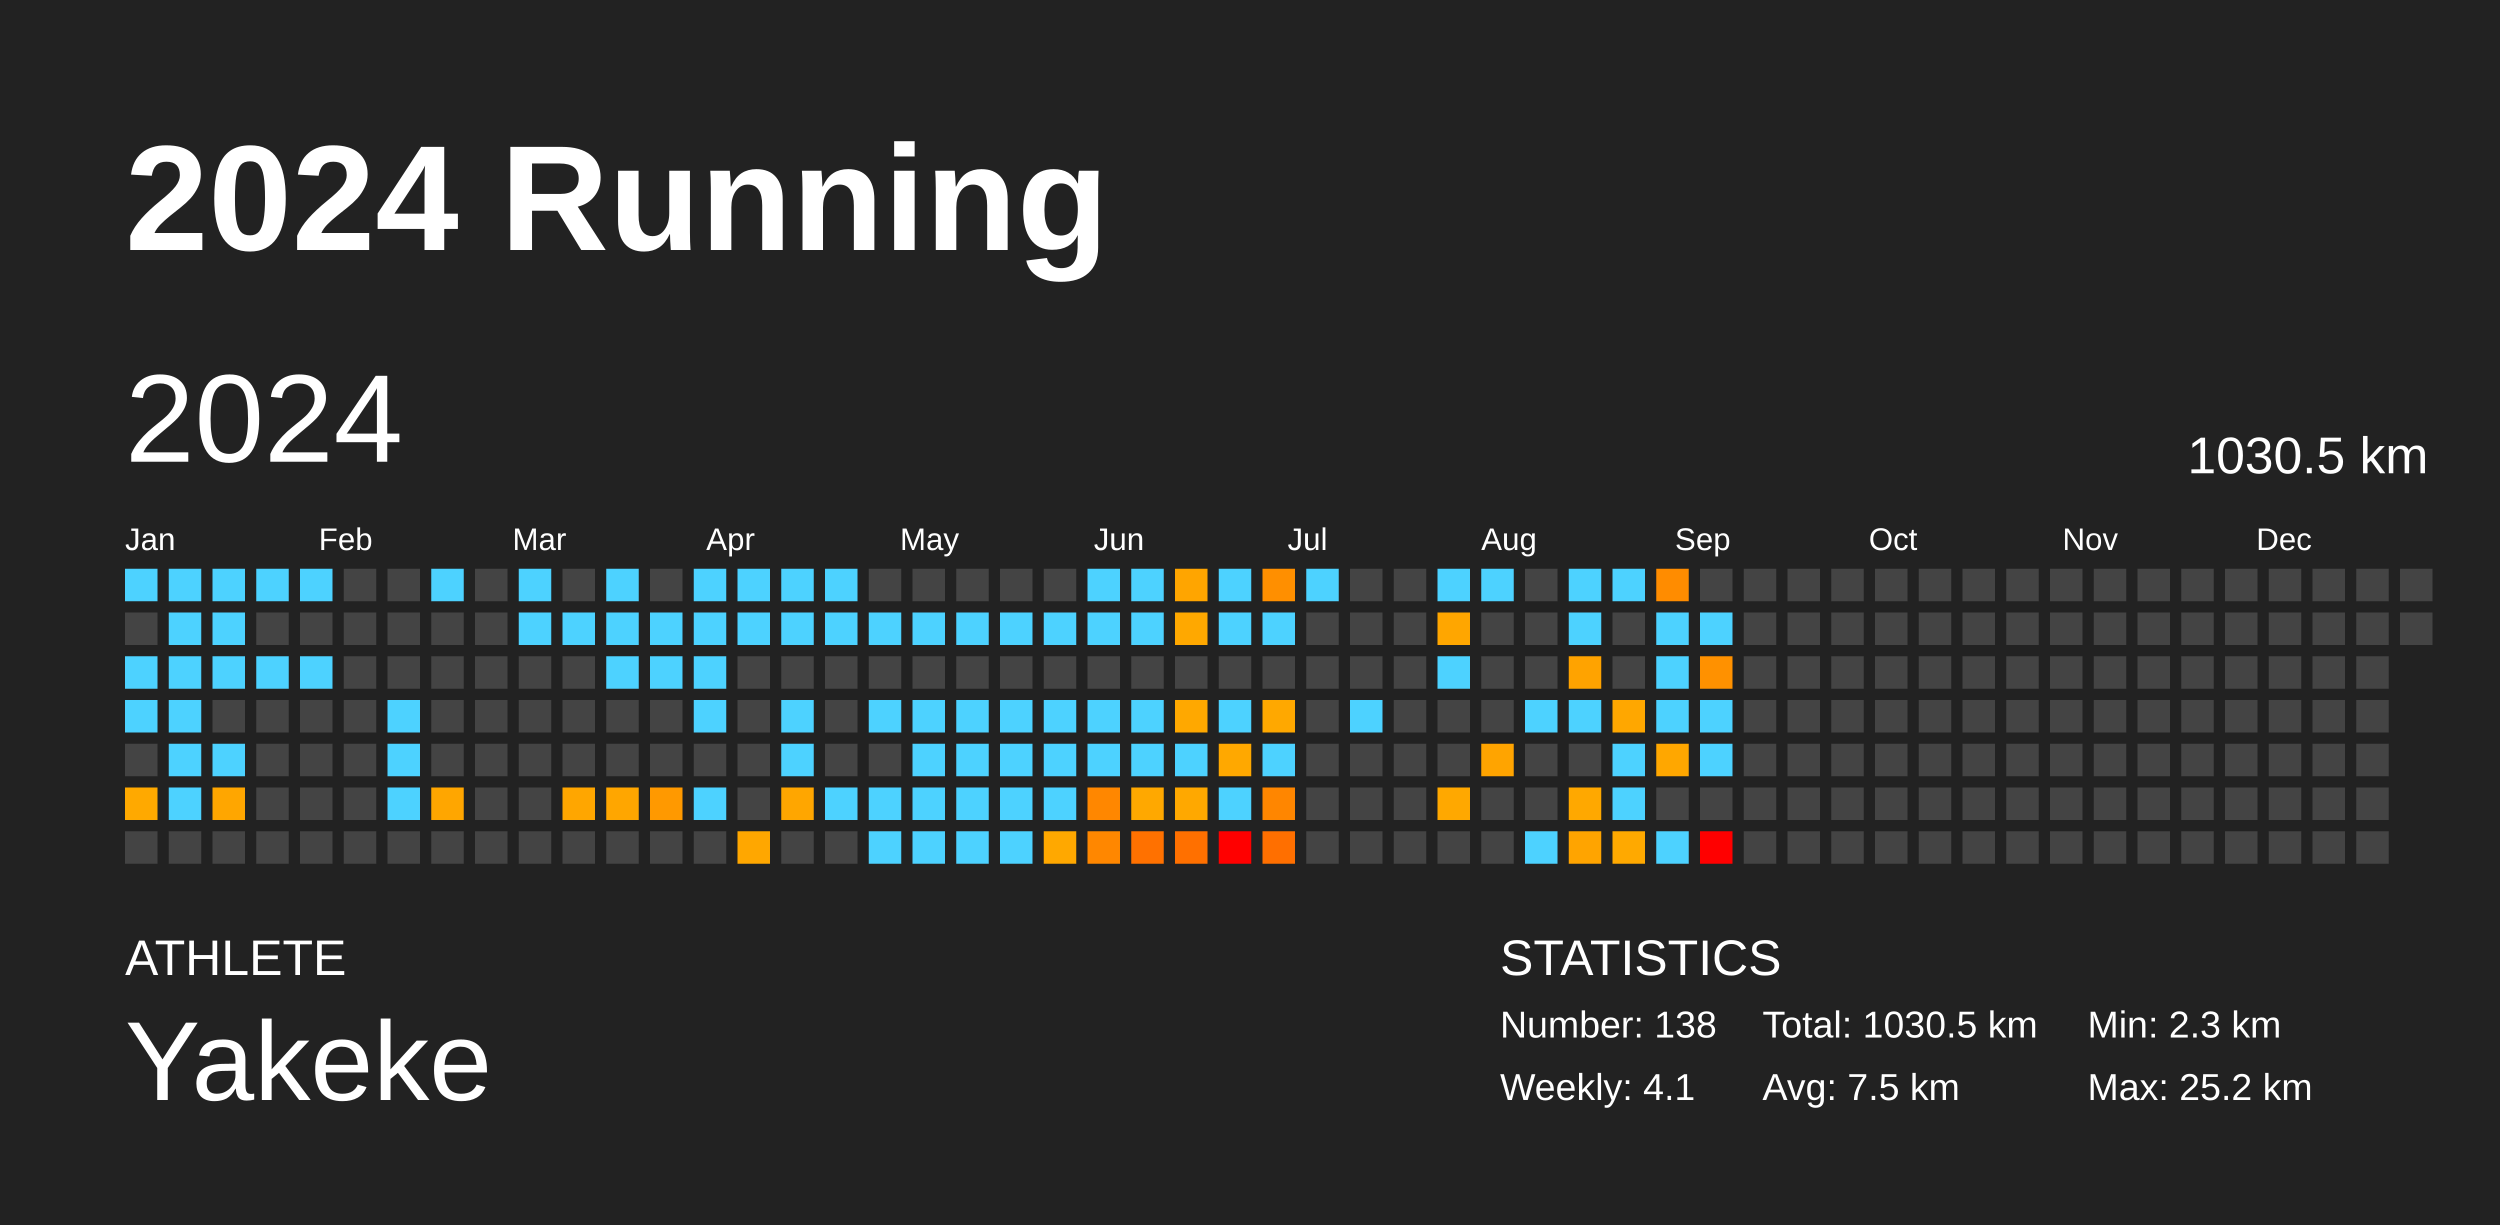
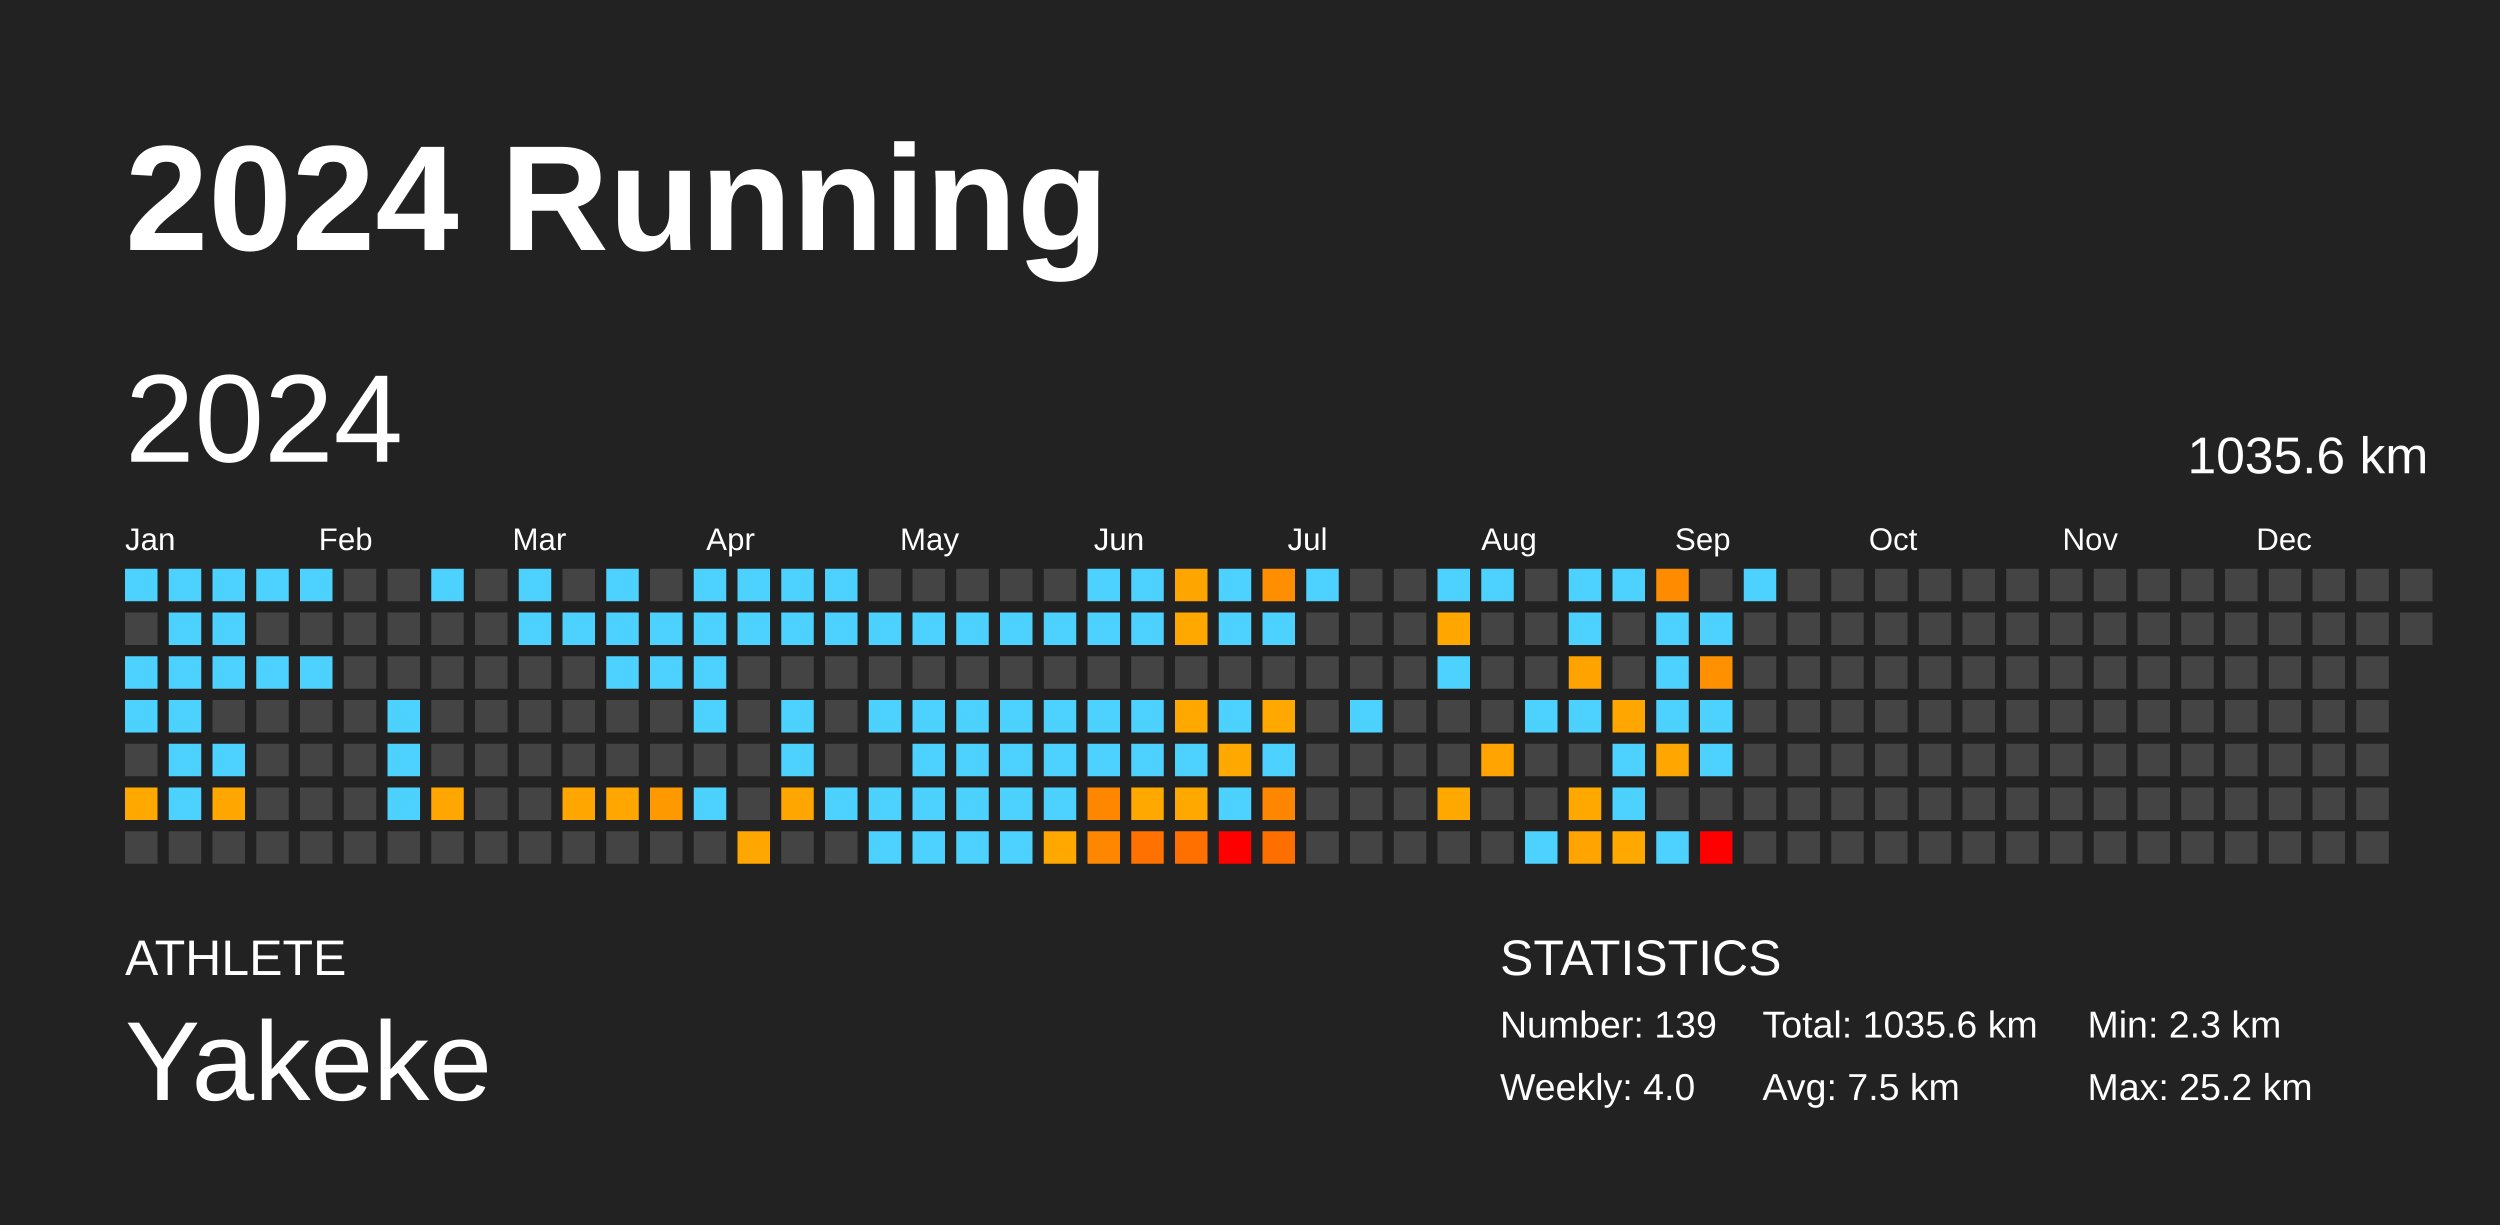
<svg xmlns="http://www.w3.org/2000/svg" baseProfile="full" height="98mm" version="1.1" viewBox="0,0,200,98" width="200mm">
  <defs />
  <rect fill="#222222" height="98" width="200" x="0" y="0" />
  <text fill="#FFFFFF" style="font-size:12px; font-family:Arial; font-weight:bold;" x="10" y="20">2024 Running</text>
  <text fill="#FFFFFF" style="font-size:4px; font-family:Arial" x="10" y="78">ATHLETE</text>
  <text fill="#FFFFFF" style="font-size:9px; font-family:Arial" x="10" y="88">Yakeke</text>
  <text fill="#FFFFFF" style="font-size:4px; font-family:Arial" x="120" y="78">STATISTICS</text>
-   <text fill="#FFFFFF" style="font-size:3px; font-family:Arial" x="120" y="83">Number: 138</text>
-   <text fill="#FFFFFF" style="font-size:3px; font-family:Arial" x="120" y="88">Weekly: 4.1</text>
-   <text fill="#FFFFFF" style="font-size:3px; font-family:Arial" x="141" y="83">Total: 1030.5 km</text>
+   <text fill="#FFFFFF" style="font-size:3px; font-family:Arial" x="120" y="83">Number: 139</text>
+   <text fill="#FFFFFF" style="font-size:3px; font-family:Arial" x="120" y="88">Weekly: 4.0</text>
+   <text fill="#FFFFFF" style="font-size:3px; font-family:Arial" x="141" y="83">Total: 1035.6 km</text>
  <text fill="#FFFFFF" style="font-size:3px; font-family:Arial" x="141" y="88">Avg: 7.5 km</text>
  <text fill="#FFFFFF" style="font-size:3px; font-family:Arial" x="167" y="83">Min: 2.3 km</text>
  <text fill="#FFFFFF" style="font-size:3px; font-family:Arial" x="167" y="88">Max: 25.2 km</text>
  <text dominant-baseline="hanging" fill="#FFFFFF" style="font-size:10.0px; font-family:Arial;" x="10" y="30">2024</text>
-   <text dominant-baseline="hanging" fill="#FFFFFF" style="font-size:4.125px; font-family:Arial;" x="175" y="35">1030.5 km</text>
+   <text dominant-baseline="hanging" fill="#FFFFFF" style="font-size:4.125px; font-family:Arial;" x="175" y="35">1035.6 km</text>
  <text fill="#FFFFFF" style="font-size:2.5px; font-family:Arial" x="10.0" y="44">Jan</text>
  <text fill="#FFFFFF" style="font-size:2.5px; font-family:Arial" x="25.5" y="44">Feb</text>
  <text fill="#FFFFFF" style="font-size:2.5px; font-family:Arial" x="41.0" y="44">Mar</text>
  <text fill="#FFFFFF" style="font-size:2.5px; font-family:Arial" x="56.5" y="44">Apr</text>
  <text fill="#FFFFFF" style="font-size:2.5px; font-family:Arial" x="72.0" y="44">May</text>
  <text fill="#FFFFFF" style="font-size:2.5px; font-family:Arial" x="87.5" y="44">Jun</text>
  <text fill="#FFFFFF" style="font-size:2.5px; font-family:Arial" x="103.0" y="44">Jul</text>
  <text fill="#FFFFFF" style="font-size:2.5px; font-family:Arial" x="118.5" y="44">Aug</text>
  <text fill="#FFFFFF" style="font-size:2.5px; font-family:Arial" x="134.0" y="44">Sep</text>
  <text fill="#FFFFFF" style="font-size:2.5px; font-family:Arial" x="149.5" y="44">Oct</text>
  <text fill="#FFFFFF" style="font-size:2.5px; font-family:Arial" x="165.0" y="44">Nov</text>
  <text fill="#FFFFFF" style="font-size:2.5px; font-family:Arial" x="180.5" y="44">Dec</text>
  <rect fill="#4dd2ff" height="2.6" width="2.6" x="10.0" y="45.5" />
  <rect fill="#444444" height="2.6" width="2.6" x="10.0" y="49.0" />
  <rect fill="#4dd2ff" height="2.6" width="2.6" x="10.0" y="52.5" />
  <rect fill="#4dd2ff" height="2.6" width="2.6" x="10.0" y="56.0" />
  <rect fill="#444444" height="2.6" width="2.6" x="10.0" y="59.5" />
  <rect fill="#ffa900" height="2.6" width="2.6" x="10.0" y="63.0" />
  <rect fill="#444444" height="2.6" width="2.6" x="10.0" y="66.5" />
  <rect fill="#4dd2ff" height="2.6" width="2.6" x="13.5" y="45.5" />
  <rect fill="#4dd2ff" height="2.6" width="2.6" x="13.5" y="49.0" />
  <rect fill="#4dd2ff" height="2.6" width="2.6" x="13.5" y="52.5" />
  <rect fill="#4dd2ff" height="2.6" width="2.6" x="13.5" y="56.0" />
  <rect fill="#4dd2ff" height="2.6" width="2.6" x="13.5" y="59.5" />
  <rect fill="#4dd2ff" height="2.6" width="2.6" x="13.5" y="63.0" />
  <rect fill="#444444" height="2.6" width="2.6" x="13.5" y="66.5" />
  <rect fill="#4dd2ff" height="2.6" width="2.6" x="17.0" y="45.5" />
  <rect fill="#4dd2ff" height="2.6" width="2.6" x="17.0" y="49.0" />
  <rect fill="#4dd2ff" height="2.6" width="2.6" x="17.0" y="52.5" />
  <rect fill="#444444" height="2.6" width="2.6" x="17.0" y="56.0" />
  <rect fill="#4dd2ff" height="2.6" width="2.6" x="17.0" y="59.5" />
  <rect fill="#ffa600" height="2.6" width="2.6" x="17.0" y="63.0" />
  <rect fill="#444444" height="2.6" width="2.6" x="17.0" y="66.5" />
  <rect fill="#4dd2ff" height="2.6" width="2.6" x="20.5" y="45.5" />
  <rect fill="#444444" height="2.6" width="2.6" x="20.5" y="49.0" />
  <rect fill="#4dd2ff" height="2.6" width="2.6" x="20.5" y="52.5" />
  <rect fill="#444444" height="2.6" width="2.6" x="20.5" y="56.0" />
  <rect fill="#444444" height="2.6" width="2.6" x="20.5" y="59.5" />
  <rect fill="#444444" height="2.6" width="2.6" x="20.5" y="63.0" />
  <rect fill="#444444" height="2.6" width="2.6" x="20.5" y="66.5" />
  <rect fill="#4dd2ff" height="2.6" width="2.6" x="24.0" y="45.5" />
  <rect fill="#444444" height="2.6" width="2.6" x="24.0" y="49.0" />
  <rect fill="#4dd2ff" height="2.6" width="2.6" x="24.0" y="52.5" />
  <rect fill="#444444" height="2.6" width="2.6" x="24.0" y="56.0" />
  <rect fill="#444444" height="2.6" width="2.6" x="24.0" y="59.5" />
  <rect fill="#444444" height="2.6" width="2.6" x="24.0" y="63.0" />
  <rect fill="#444444" height="2.6" width="2.6" x="24.0" y="66.5" />
  <rect fill="#444444" height="2.6" width="2.6" x="27.5" y="45.5" />
  <rect fill="#444444" height="2.6" width="2.6" x="27.5" y="49.0" />
  <rect fill="#444444" height="2.6" width="2.6" x="27.5" y="52.5" />
  <rect fill="#444444" height="2.6" width="2.6" x="27.5" y="56.0" />
  <rect fill="#444444" height="2.6" width="2.6" x="27.5" y="59.5" />
  <rect fill="#444444" height="2.6" width="2.6" x="27.5" y="63.0" />
  <rect fill="#444444" height="2.6" width="2.6" x="27.5" y="66.5" />
  <rect fill="#444444" height="2.6" width="2.6" x="31.0" y="45.5" />
  <rect fill="#444444" height="2.6" width="2.6" x="31.0" y="49.0" />
  <rect fill="#444444" height="2.6" width="2.6" x="31.0" y="52.5" />
  <rect fill="#4dd2ff" height="2.6" width="2.6" x="31.0" y="56.0" />
  <rect fill="#4dd2ff" height="2.6" width="2.6" x="31.0" y="59.5" />
  <rect fill="#4dd2ff" height="2.6" width="2.6" x="31.0" y="63.0" />
  <rect fill="#444444" height="2.6" width="2.6" x="31.0" y="66.5" />
  <rect fill="#4dd2ff" height="2.6" width="2.6" x="34.5" y="45.5" />
  <rect fill="#444444" height="2.6" width="2.6" x="34.5" y="49.0" />
  <rect fill="#444444" height="2.6" width="2.6" x="34.5" y="52.5" />
  <rect fill="#444444" height="2.6" width="2.6" x="34.5" y="56.0" />
  <rect fill="#444444" height="2.6" width="2.6" x="34.5" y="59.5" />
  <rect fill="#ffa600" height="2.6" width="2.6" x="34.5" y="63.0" />
  <rect fill="#444444" height="2.6" width="2.6" x="34.5" y="66.5" />
  <rect fill="#444444" height="2.6" width="2.6" x="38.0" y="45.5" />
  <rect fill="#444444" height="2.6" width="2.6" x="38.0" y="49.0" />
  <rect fill="#444444" height="2.6" width="2.6" x="38.0" y="52.5" />
  <rect fill="#444444" height="2.6" width="2.6" x="38.0" y="56.0" />
  <rect fill="#444444" height="2.6" width="2.6" x="38.0" y="59.5" />
  <rect fill="#444444" height="2.6" width="2.6" x="38.0" y="63.0" />
  <rect fill="#444444" height="2.6" width="2.6" x="38.0" y="66.5" />
  <rect fill="#4dd2ff" height="2.6" width="2.6" x="41.5" y="45.5" />
  <rect fill="#4dd2ff" height="2.6" width="2.6" x="41.5" y="49.0" />
  <rect fill="#444444" height="2.6" width="2.6" x="41.5" y="52.5" />
  <rect fill="#444444" height="2.6" width="2.6" x="41.5" y="56.0" />
  <rect fill="#444444" height="2.6" width="2.6" x="41.5" y="59.5" />
  <rect fill="#444444" height="2.6" width="2.6" x="41.5" y="63.0" />
  <rect fill="#444444" height="2.6" width="2.6" x="41.5" y="66.5" />
  <rect fill="#444444" height="2.6" width="2.6" x="45.0" y="45.5" />
  <rect fill="#4dd2ff" height="2.6" width="2.6" x="45.0" y="49.0" />
  <rect fill="#444444" height="2.6" width="2.6" x="45.0" y="52.5" />
  <rect fill="#444444" height="2.6" width="2.6" x="45.0" y="56.0" />
  <rect fill="#444444" height="2.6" width="2.6" x="45.0" y="59.5" />
  <rect fill="#ffa600" height="2.6" width="2.6" x="45.0" y="63.0" />
  <rect fill="#444444" height="2.6" width="2.6" x="45.0" y="66.5" />
  <rect fill="#4dd2ff" height="2.6" width="2.6" x="48.5" y="45.5" />
  <rect fill="#4dd2ff" height="2.6" width="2.6" x="48.5" y="49.0" />
  <rect fill="#4dd2ff" height="2.6" width="2.6" x="48.5" y="52.5" />
  <rect fill="#444444" height="2.6" width="2.6" x="48.5" y="56.0" />
  <rect fill="#444444" height="2.6" width="2.6" x="48.5" y="59.5" />
  <rect fill="#ffa600" height="2.6" width="2.6" x="48.5" y="63.0" />
  <rect fill="#444444" height="2.6" width="2.6" x="48.5" y="66.5" />
  <rect fill="#444444" height="2.6" width="2.6" x="52.0" y="45.5" />
  <rect fill="#4dd2ff" height="2.6" width="2.6" x="52.0" y="49.0" />
  <rect fill="#4dd2ff" height="2.6" width="2.6" x="52.0" y="52.5" />
  <rect fill="#444444" height="2.6" width="2.6" x="52.0" y="56.0" />
  <rect fill="#444444" height="2.6" width="2.6" x="52.0" y="59.5" />
  <rect fill="#ff9900" height="2.6" width="2.6" x="52.0" y="63.0" />
  <rect fill="#444444" height="2.6" width="2.6" x="52.0" y="66.5" />
  <rect fill="#4dd2ff" height="2.6" width="2.6" x="55.5" y="45.5" />
  <rect fill="#4dd2ff" height="2.6" width="2.6" x="55.5" y="49.0" />
  <rect fill="#4dd2ff" height="2.6" width="2.6" x="55.5" y="52.5" />
  <rect fill="#4dd2ff" height="2.6" width="2.6" x="55.5" y="56.0" />
  <rect fill="#444444" height="2.6" width="2.6" x="55.5" y="59.5" />
  <rect fill="#4dd2ff" height="2.6" width="2.6" x="55.5" y="63.0" />
  <rect fill="#444444" height="2.6" width="2.6" x="55.5" y="66.5" />
  <rect fill="#4dd2ff" height="2.6" width="2.6" x="59.0" y="45.5" />
  <rect fill="#4dd2ff" height="2.6" width="2.6" x="59.0" y="49.0" />
  <rect fill="#444444" height="2.6" width="2.6" x="59.0" y="52.5" />
  <rect fill="#444444" height="2.6" width="2.6" x="59.0" y="56.0" />
  <rect fill="#444444" height="2.6" width="2.6" x="59.0" y="59.5" />
  <rect fill="#444444" height="2.6" width="2.6" x="59.0" y="63.0" />
  <rect fill="#ffa700" height="2.6" width="2.6" x="59.0" y="66.5" />
  <rect fill="#4dd2ff" height="2.6" width="2.6" x="62.5" y="45.5" />
  <rect fill="#4dd2ff" height="2.6" width="2.6" x="62.5" y="49.0" />
  <rect fill="#444444" height="2.6" width="2.6" x="62.5" y="52.5" />
  <rect fill="#4dd2ff" height="2.6" width="2.6" x="62.5" y="56.0" />
  <rect fill="#4dd2ff" height="2.6" width="2.6" x="62.5" y="59.5" />
  <rect fill="#ffa600" height="2.6" width="2.6" x="62.5" y="63.0" />
  <rect fill="#444444" height="2.6" width="2.6" x="62.5" y="66.5" />
  <rect fill="#4dd2ff" height="2.6" width="2.6" x="66.0" y="45.5" />
  <rect fill="#4dd2ff" height="2.6" width="2.6" x="66.0" y="49.0" />
  <rect fill="#444444" height="2.6" width="2.6" x="66.0" y="52.5" />
  <rect fill="#444444" height="2.6" width="2.6" x="66.0" y="56.0" />
  <rect fill="#444444" height="2.6" width="2.6" x="66.0" y="59.5" />
  <rect fill="#4dd2ff" height="2.6" width="2.6" x="66.0" y="63.0" />
  <rect fill="#444444" height="2.6" width="2.6" x="66.0" y="66.5" />
  <rect fill="#444444" height="2.6" width="2.6" x="69.5" y="45.5" />
  <rect fill="#4dd2ff" height="2.6" width="2.6" x="69.5" y="49.0" />
  <rect fill="#444444" height="2.6" width="2.6" x="69.5" y="52.5" />
  <rect fill="#4dd2ff" height="2.6" width="2.6" x="69.5" y="56.0" />
  <rect fill="#444444" height="2.6" width="2.6" x="69.5" y="59.5" />
  <rect fill="#4dd2ff" height="2.6" width="2.6" x="69.5" y="63.0" />
  <rect fill="#4dd2ff" height="2.6" width="2.6" x="69.5" y="66.5" />
  <rect fill="#444444" height="2.6" width="2.6" x="73.0" y="45.5" />
  <rect fill="#4dd2ff" height="2.6" width="2.6" x="73.0" y="49.0" />
  <rect fill="#444444" height="2.6" width="2.6" x="73.0" y="52.5" />
  <rect fill="#4dd2ff" height="2.6" width="2.6" x="73.0" y="56.0" />
  <rect fill="#4dd2ff" height="2.6" width="2.6" x="73.0" y="59.5" />
  <rect fill="#4dd2ff" height="2.6" width="2.6" x="73.0" y="63.0" />
  <rect fill="#4dd2ff" height="2.6" width="2.6" x="73.0" y="66.5" />
  <rect fill="#444444" height="2.6" width="2.6" x="76.5" y="45.5" />
  <rect fill="#4dd2ff" height="2.6" width="2.6" x="76.5" y="49.0" />
  <rect fill="#444444" height="2.6" width="2.6" x="76.5" y="52.5" />
  <rect fill="#4dd2ff" height="2.6" width="2.6" x="76.5" y="56.0" />
  <rect fill="#4dd2ff" height="2.6" width="2.6" x="76.5" y="59.5" />
  <rect fill="#4dd2ff" height="2.6" width="2.6" x="76.5" y="63.0" />
  <rect fill="#4dd2ff" height="2.6" width="2.6" x="76.5" y="66.5" />
  <rect fill="#444444" height="2.6" width="2.6" x="80.0" y="45.5" />
  <rect fill="#4dd2ff" height="2.6" width="2.6" x="80.0" y="49.0" />
  <rect fill="#444444" height="2.6" width="2.6" x="80.0" y="52.5" />
  <rect fill="#4dd2ff" height="2.6" width="2.6" x="80.0" y="56.0" />
  <rect fill="#4dd2ff" height="2.6" width="2.6" x="80.0" y="59.5" />
  <rect fill="#4dd2ff" height="2.6" width="2.6" x="80.0" y="63.0" />
  <rect fill="#4dd2ff" height="2.6" width="2.6" x="80.0" y="66.5" />
  <rect fill="#444444" height="2.6" width="2.6" x="83.5" y="45.5" />
  <rect fill="#4dd2ff" height="2.6" width="2.6" x="83.5" y="49.0" />
  <rect fill="#444444" height="2.6" width="2.6" x="83.5" y="52.5" />
  <rect fill="#4dd2ff" height="2.6" width="2.6" x="83.5" y="56.0" />
  <rect fill="#4dd2ff" height="2.6" width="2.6" x="83.5" y="59.5" />
  <rect fill="#4dd2ff" height="2.6" width="2.6" x="83.5" y="63.0" />
  <rect fill="#ffa800" height="2.6" width="2.6" x="83.5" y="66.5" />
  <rect fill="#4dd2ff" height="2.6" width="2.6" x="87.0" y="45.5" />
  <rect fill="#4dd2ff" height="2.6" width="2.6" x="87.0" y="49.0" />
  <rect fill="#444444" height="2.6" width="2.6" x="87.0" y="52.5" />
  <rect fill="#4dd2ff" height="2.6" width="2.6" x="87.0" y="56.0" />
  <rect fill="#4dd2ff" height="2.6" width="2.6" x="87.0" y="59.5" />
  <rect fill="#ff8700" height="2.6" width="2.6" x="87.0" y="63.0" />
  <rect fill="#ff8700" height="2.6" width="2.6" x="87.0" y="66.5" />
  <rect fill="#4dd2ff" height="2.6" width="2.6" x="90.5" y="45.5" />
  <rect fill="#4dd2ff" height="2.6" width="2.6" x="90.5" y="49.0" />
  <rect fill="#444444" height="2.6" width="2.6" x="90.5" y="52.5" />
  <rect fill="#4dd2ff" height="2.6" width="2.6" x="90.5" y="56.0" />
  <rect fill="#4dd2ff" height="2.6" width="2.6" x="90.5" y="59.5" />
  <rect fill="#ffa800" height="2.6" width="2.6" x="90.5" y="63.0" />
  <rect fill="#ff7100" height="2.6" width="2.6" x="90.5" y="66.5" />
  <rect fill="#ffa500" height="2.6" width="2.6" x="94.0" y="45.5" />
  <rect fill="#ffa800" height="2.6" width="2.6" x="94.0" y="49.0" />
  <rect fill="#444444" height="2.6" width="2.6" x="94.0" y="52.5" />
  <rect fill="#ffa800" height="2.6" width="2.6" x="94.0" y="56.0" />
  <rect fill="#4dd2ff" height="2.6" width="2.6" x="94.0" y="59.5" />
  <rect fill="#ffa800" height="2.6" width="2.6" x="94.0" y="63.0" />
  <rect fill="#ff7000" height="2.6" width="2.6" x="94.0" y="66.5" />
  <rect fill="#4dd2ff" height="2.6" width="2.6" x="97.5" y="45.5" />
  <rect fill="#4dd2ff" height="2.6" width="2.6" x="97.5" y="49.0" />
  <rect fill="#444444" height="2.6" width="2.6" x="97.5" y="52.5" />
  <rect fill="#4dd2ff" height="2.6" width="2.6" x="97.5" y="56.0" />
  <rect fill="#ffa800" height="2.6" width="2.6" x="97.5" y="59.5" />
  <rect fill="#4dd2ff" height="2.6" width="2.6" x="97.5" y="63.0" />
  <rect fill="red" height="2.6" width="2.6" x="97.5" y="66.5" />
  <rect fill="#ff8f00" height="2.6" width="2.6" x="101.0" y="45.5" />
  <rect fill="#4dd2ff" height="2.6" width="2.6" x="101.0" y="49.0" />
  <rect fill="#444444" height="2.6" width="2.6" x="101.0" y="52.5" />
  <rect fill="#ffa800" height="2.6" width="2.6" x="101.0" y="56.0" />
  <rect fill="#4dd2ff" height="2.6" width="2.6" x="101.0" y="59.5" />
  <rect fill="#ff8600" height="2.6" width="2.6" x="101.0" y="63.0" />
  <rect fill="#ff6f00" height="2.6" width="2.6" x="101.0" y="66.5" />
  <rect fill="#4dd2ff" height="2.6" width="2.6" x="104.5" y="45.5" />
  <rect fill="#444444" height="2.6" width="2.6" x="104.5" y="49.0" />
  <rect fill="#444444" height="2.6" width="2.6" x="104.5" y="52.5" />
  <rect fill="#444444" height="2.6" width="2.6" x="104.5" y="56.0" />
  <rect fill="#444444" height="2.6" width="2.6" x="104.5" y="59.5" />
  <rect fill="#444444" height="2.6" width="2.6" x="104.5" y="63.0" />
  <rect fill="#444444" height="2.6" width="2.6" x="104.5" y="66.5" />
  <rect fill="#444444" height="2.6" width="2.6" x="108.0" y="45.5" />
  <rect fill="#444444" height="2.6" width="2.6" x="108.0" y="49.0" />
  <rect fill="#444444" height="2.6" width="2.6" x="108.0" y="52.5" />
  <rect fill="#4dd2ff" height="2.6" width="2.6" x="108.0" y="56.0" />
  <rect fill="#444444" height="2.6" width="2.6" x="108.0" y="59.5" />
  <rect fill="#444444" height="2.6" width="2.6" x="108.0" y="63.0" />
  <rect fill="#444444" height="2.6" width="2.6" x="108.0" y="66.5" />
  <rect fill="#444444" height="2.6" width="2.6" x="111.5" y="45.5" />
  <rect fill="#444444" height="2.6" width="2.6" x="111.5" y="49.0" />
  <rect fill="#444444" height="2.6" width="2.6" x="111.5" y="52.5" />
  <rect fill="#444444" height="2.6" width="2.6" x="111.5" y="56.0" />
  <rect fill="#444444" height="2.6" width="2.6" x="111.5" y="59.5" />
  <rect fill="#444444" height="2.6" width="2.6" x="111.5" y="63.0" />
  <rect fill="#444444" height="2.6" width="2.6" x="111.5" y="66.5" />
  <rect fill="#4dd2ff" height="2.6" width="2.6" x="115.0" y="45.5" />
  <rect fill="#ffa600" height="2.6" width="2.6" x="115.0" y="49.0" />
  <rect fill="#4dd2ff" height="2.6" width="2.6" x="115.0" y="52.5" />
  <rect fill="#444444" height="2.6" width="2.6" x="115.0" y="56.0" />
  <rect fill="#444444" height="2.6" width="2.6" x="115.0" y="59.5" />
  <rect fill="#ffa800" height="2.6" width="2.6" x="115.0" y="63.0" />
  <rect fill="#444444" height="2.6" width="2.6" x="115.0" y="66.5" />
  <rect fill="#4dd2ff" height="2.6" width="2.6" x="118.5" y="45.5" />
  <rect fill="#444444" height="2.6" width="2.6" x="118.5" y="49.0" />
  <rect fill="#444444" height="2.6" width="2.6" x="118.5" y="52.5" />
  <rect fill="#444444" height="2.6" width="2.6" x="118.5" y="56.0" />
  <rect fill="#ffa400" height="2.6" width="2.6" x="118.5" y="59.5" />
  <rect fill="#444444" height="2.6" width="2.6" x="118.5" y="63.0" />
  <rect fill="#444444" height="2.6" width="2.6" x="118.5" y="66.5" />
  <rect fill="#444444" height="2.6" width="2.6" x="122.0" y="45.5" />
  <rect fill="#444444" height="2.6" width="2.6" x="122.0" y="49.0" />
  <rect fill="#444444" height="2.6" width="2.6" x="122.0" y="52.5" />
  <rect fill="#4dd2ff" height="2.6" width="2.6" x="122.0" y="56.0" />
  <rect fill="#444444" height="2.6" width="2.6" x="122.0" y="59.5" />
  <rect fill="#444444" height="2.6" width="2.6" x="122.0" y="63.0" />
  <rect fill="#4dd2ff" height="2.6" width="2.6" x="122.0" y="66.5" />
  <rect fill="#4dd2ff" height="2.6" width="2.6" x="125.5" y="45.5" />
  <rect fill="#4dd2ff" height="2.6" width="2.6" x="125.5" y="49.0" />
  <rect fill="#ffa300" height="2.6" width="2.6" x="125.5" y="52.5" />
  <rect fill="#4dd2ff" height="2.6" width="2.6" x="125.5" y="56.0" />
  <rect fill="#444444" height="2.6" width="2.6" x="125.5" y="59.5" />
  <rect fill="#ffa800" height="2.6" width="2.6" x="125.5" y="63.0" />
  <rect fill="#ffa400" height="2.6" width="2.6" x="125.5" y="66.5" />
  <rect fill="#4dd2ff" height="2.6" width="2.6" x="129.0" y="45.5" />
  <rect fill="#444444" height="2.6" width="2.6" x="129.0" y="49.0" />
  <rect fill="#444444" height="2.6" width="2.6" x="129.0" y="52.5" />
  <rect fill="#ffa700" height="2.6" width="2.6" x="129.0" y="56.0" />
  <rect fill="#4dd2ff" height="2.6" width="2.6" x="129.0" y="59.5" />
  <rect fill="#4dd2ff" height="2.6" width="2.6" x="129.0" y="63.0" />
  <rect fill="#ffa900" height="2.6" width="2.6" x="129.0" y="66.5" />
  <rect fill="#ff8c00" height="2.6" width="2.6" x="132.5" y="45.5" />
  <rect fill="#4dd2ff" height="2.6" width="2.6" x="132.5" y="49.0" />
  <rect fill="#4dd2ff" height="2.6" width="2.6" x="132.5" y="52.5" />
  <rect fill="#4dd2ff" height="2.6" width="2.6" x="132.5" y="56.0" />
  <rect fill="#ffa700" height="2.6" width="2.6" x="132.5" y="59.5" />
  <rect fill="#444444" height="2.6" width="2.6" x="132.5" y="63.0" />
  <rect fill="#4dd2ff" height="2.6" width="2.6" x="132.5" y="66.5" />
  <rect fill="#444444" height="2.6" width="2.6" x="136.0" y="45.5" />
  <rect fill="#4dd2ff" height="2.6" width="2.6" x="136.0" y="49.0" />
  <rect fill="#ff9100" height="2.6" width="2.6" x="136.0" y="52.5" />
  <rect fill="#4dd2ff" height="2.6" width="2.6" x="136.0" y="56.0" />
  <rect fill="#4dd2ff" height="2.6" width="2.6" x="136.0" y="59.5" />
  <rect fill="#444444" height="2.6" width="2.6" x="136.0" y="63.0" />
  <rect fill="red" height="2.6" width="2.6" x="136.0" y="66.5" />
-   <rect fill="#444444" height="2.6" width="2.6" x="139.5" y="45.5" />
+   <rect fill="#4dd2ff" height="2.6" width="2.6" x="139.5" y="45.5" />
  <rect fill="#444444" height="2.6" width="2.6" x="139.5" y="49.0" />
  <rect fill="#444444" height="2.6" width="2.6" x="139.5" y="52.5" />
  <rect fill="#444444" height="2.6" width="2.6" x="139.5" y="56.0" />
  <rect fill="#444444" height="2.6" width="2.6" x="139.5" y="59.5" />
  <rect fill="#444444" height="2.6" width="2.6" x="139.5" y="63.0" />
  <rect fill="#444444" height="2.6" width="2.6" x="139.5" y="66.5" />
  <rect fill="#444444" height="2.6" width="2.6" x="143.0" y="45.5" />
  <rect fill="#444444" height="2.6" width="2.6" x="143.0" y="49.0" />
  <rect fill="#444444" height="2.6" width="2.6" x="143.0" y="52.5" />
  <rect fill="#444444" height="2.6" width="2.6" x="143.0" y="56.0" />
  <rect fill="#444444" height="2.6" width="2.6" x="143.0" y="59.5" />
  <rect fill="#444444" height="2.6" width="2.6" x="143.0" y="63.0" />
  <rect fill="#444444" height="2.6" width="2.6" x="143.0" y="66.5" />
  <rect fill="#444444" height="2.6" width="2.6" x="146.5" y="45.5" />
  <rect fill="#444444" height="2.6" width="2.6" x="146.5" y="49.0" />
  <rect fill="#444444" height="2.6" width="2.6" x="146.5" y="52.5" />
  <rect fill="#444444" height="2.6" width="2.6" x="146.5" y="56.0" />
  <rect fill="#444444" height="2.6" width="2.6" x="146.5" y="59.5" />
  <rect fill="#444444" height="2.6" width="2.6" x="146.5" y="63.0" />
  <rect fill="#444444" height="2.6" width="2.6" x="146.5" y="66.5" />
  <rect fill="#444444" height="2.6" width="2.6" x="150.0" y="45.5" />
  <rect fill="#444444" height="2.6" width="2.6" x="150.0" y="49.0" />
  <rect fill="#444444" height="2.6" width="2.6" x="150.0" y="52.5" />
  <rect fill="#444444" height="2.6" width="2.6" x="150.0" y="56.0" />
  <rect fill="#444444" height="2.6" width="2.6" x="150.0" y="59.5" />
  <rect fill="#444444" height="2.6" width="2.6" x="150.0" y="63.0" />
  <rect fill="#444444" height="2.6" width="2.6" x="150.0" y="66.5" />
  <rect fill="#444444" height="2.6" width="2.6" x="153.5" y="45.5" />
  <rect fill="#444444" height="2.6" width="2.6" x="153.5" y="49.0" />
  <rect fill="#444444" height="2.6" width="2.6" x="153.5" y="52.5" />
  <rect fill="#444444" height="2.6" width="2.6" x="153.5" y="56.0" />
  <rect fill="#444444" height="2.6" width="2.6" x="153.5" y="59.5" />
  <rect fill="#444444" height="2.6" width="2.6" x="153.5" y="63.0" />
  <rect fill="#444444" height="2.6" width="2.6" x="153.5" y="66.5" />
  <rect fill="#444444" height="2.6" width="2.6" x="157.0" y="45.5" />
  <rect fill="#444444" height="2.6" width="2.6" x="157.0" y="49.0" />
  <rect fill="#444444" height="2.6" width="2.6" x="157.0" y="52.5" />
  <rect fill="#444444" height="2.6" width="2.6" x="157.0" y="56.0" />
  <rect fill="#444444" height="2.6" width="2.6" x="157.0" y="59.5" />
  <rect fill="#444444" height="2.6" width="2.6" x="157.0" y="63.0" />
  <rect fill="#444444" height="2.6" width="2.6" x="157.0" y="66.5" />
  <rect fill="#444444" height="2.6" width="2.6" x="160.5" y="45.5" />
  <rect fill="#444444" height="2.6" width="2.6" x="160.5" y="49.0" />
  <rect fill="#444444" height="2.6" width="2.6" x="160.5" y="52.5" />
  <rect fill="#444444" height="2.6" width="2.6" x="160.5" y="56.0" />
  <rect fill="#444444" height="2.6" width="2.6" x="160.5" y="59.5" />
  <rect fill="#444444" height="2.6" width="2.6" x="160.5" y="63.0" />
  <rect fill="#444444" height="2.6" width="2.6" x="160.5" y="66.5" />
  <rect fill="#444444" height="2.6" width="2.6" x="164.0" y="45.5" />
  <rect fill="#444444" height="2.6" width="2.6" x="164.0" y="49.0" />
  <rect fill="#444444" height="2.6" width="2.6" x="164.0" y="52.5" />
  <rect fill="#444444" height="2.6" width="2.6" x="164.0" y="56.0" />
  <rect fill="#444444" height="2.6" width="2.6" x="164.0" y="59.5" />
  <rect fill="#444444" height="2.6" width="2.6" x="164.0" y="63.0" />
  <rect fill="#444444" height="2.6" width="2.6" x="164.0" y="66.5" />
  <rect fill="#444444" height="2.6" width="2.6" x="167.5" y="45.5" />
  <rect fill="#444444" height="2.6" width="2.6" x="167.5" y="49.0" />
  <rect fill="#444444" height="2.6" width="2.6" x="167.5" y="52.5" />
  <rect fill="#444444" height="2.6" width="2.6" x="167.5" y="56.0" />
  <rect fill="#444444" height="2.6" width="2.6" x="167.5" y="59.5" />
  <rect fill="#444444" height="2.6" width="2.6" x="167.5" y="63.0" />
  <rect fill="#444444" height="2.6" width="2.6" x="167.5" y="66.5" />
  <rect fill="#444444" height="2.6" width="2.6" x="171.0" y="45.5" />
  <rect fill="#444444" height="2.6" width="2.6" x="171.0" y="49.0" />
  <rect fill="#444444" height="2.6" width="2.6" x="171.0" y="52.5" />
  <rect fill="#444444" height="2.6" width="2.6" x="171.0" y="56.0" />
  <rect fill="#444444" height="2.6" width="2.6" x="171.0" y="59.5" />
  <rect fill="#444444" height="2.6" width="2.6" x="171.0" y="63.0" />
  <rect fill="#444444" height="2.6" width="2.6" x="171.0" y="66.5" />
  <rect fill="#444444" height="2.6" width="2.6" x="174.5" y="45.5" />
  <rect fill="#444444" height="2.6" width="2.6" x="174.5" y="49.0" />
  <rect fill="#444444" height="2.6" width="2.6" x="174.5" y="52.5" />
  <rect fill="#444444" height="2.6" width="2.6" x="174.5" y="56.0" />
  <rect fill="#444444" height="2.6" width="2.6" x="174.5" y="59.5" />
  <rect fill="#444444" height="2.6" width="2.6" x="174.5" y="63.0" />
  <rect fill="#444444" height="2.6" width="2.6" x="174.5" y="66.5" />
  <rect fill="#444444" height="2.6" width="2.6" x="178.0" y="45.5" />
  <rect fill="#444444" height="2.6" width="2.6" x="178.0" y="49.0" />
  <rect fill="#444444" height="2.6" width="2.6" x="178.0" y="52.5" />
  <rect fill="#444444" height="2.6" width="2.6" x="178.0" y="56.0" />
  <rect fill="#444444" height="2.6" width="2.6" x="178.0" y="59.5" />
  <rect fill="#444444" height="2.6" width="2.6" x="178.0" y="63.0" />
  <rect fill="#444444" height="2.6" width="2.6" x="178.0" y="66.5" />
  <rect fill="#444444" height="2.6" width="2.6" x="181.5" y="45.5" />
  <rect fill="#444444" height="2.6" width="2.6" x="181.5" y="49.0" />
  <rect fill="#444444" height="2.6" width="2.6" x="181.5" y="52.5" />
  <rect fill="#444444" height="2.6" width="2.6" x="181.5" y="56.0" />
  <rect fill="#444444" height="2.6" width="2.6" x="181.5" y="59.5" />
  <rect fill="#444444" height="2.6" width="2.6" x="181.5" y="63.0" />
  <rect fill="#444444" height="2.6" width="2.6" x="181.5" y="66.5" />
  <rect fill="#444444" height="2.6" width="2.6" x="185.0" y="45.5" />
  <rect fill="#444444" height="2.6" width="2.6" x="185.0" y="49.0" />
  <rect fill="#444444" height="2.6" width="2.6" x="185.0" y="52.5" />
  <rect fill="#444444" height="2.6" width="2.6" x="185.0" y="56.0" />
  <rect fill="#444444" height="2.6" width="2.6" x="185.0" y="59.5" />
  <rect fill="#444444" height="2.6" width="2.6" x="185.0" y="63.0" />
  <rect fill="#444444" height="2.6" width="2.6" x="185.0" y="66.5" />
  <rect fill="#444444" height="2.6" width="2.6" x="188.5" y="45.5" />
  <rect fill="#444444" height="2.6" width="2.6" x="188.5" y="49.0" />
  <rect fill="#444444" height="2.6" width="2.6" x="188.5" y="52.5" />
  <rect fill="#444444" height="2.6" width="2.6" x="188.5" y="56.0" />
  <rect fill="#444444" height="2.6" width="2.6" x="188.5" y="59.5" />
  <rect fill="#444444" height="2.6" width="2.6" x="188.5" y="63.0" />
  <rect fill="#444444" height="2.6" width="2.6" x="188.5" y="66.5" />
  <rect fill="#444444" height="2.6" width="2.6" x="192.0" y="45.5" />
  <rect fill="#444444" height="2.6" width="2.6" x="192.0" y="49.0" />
</svg>
